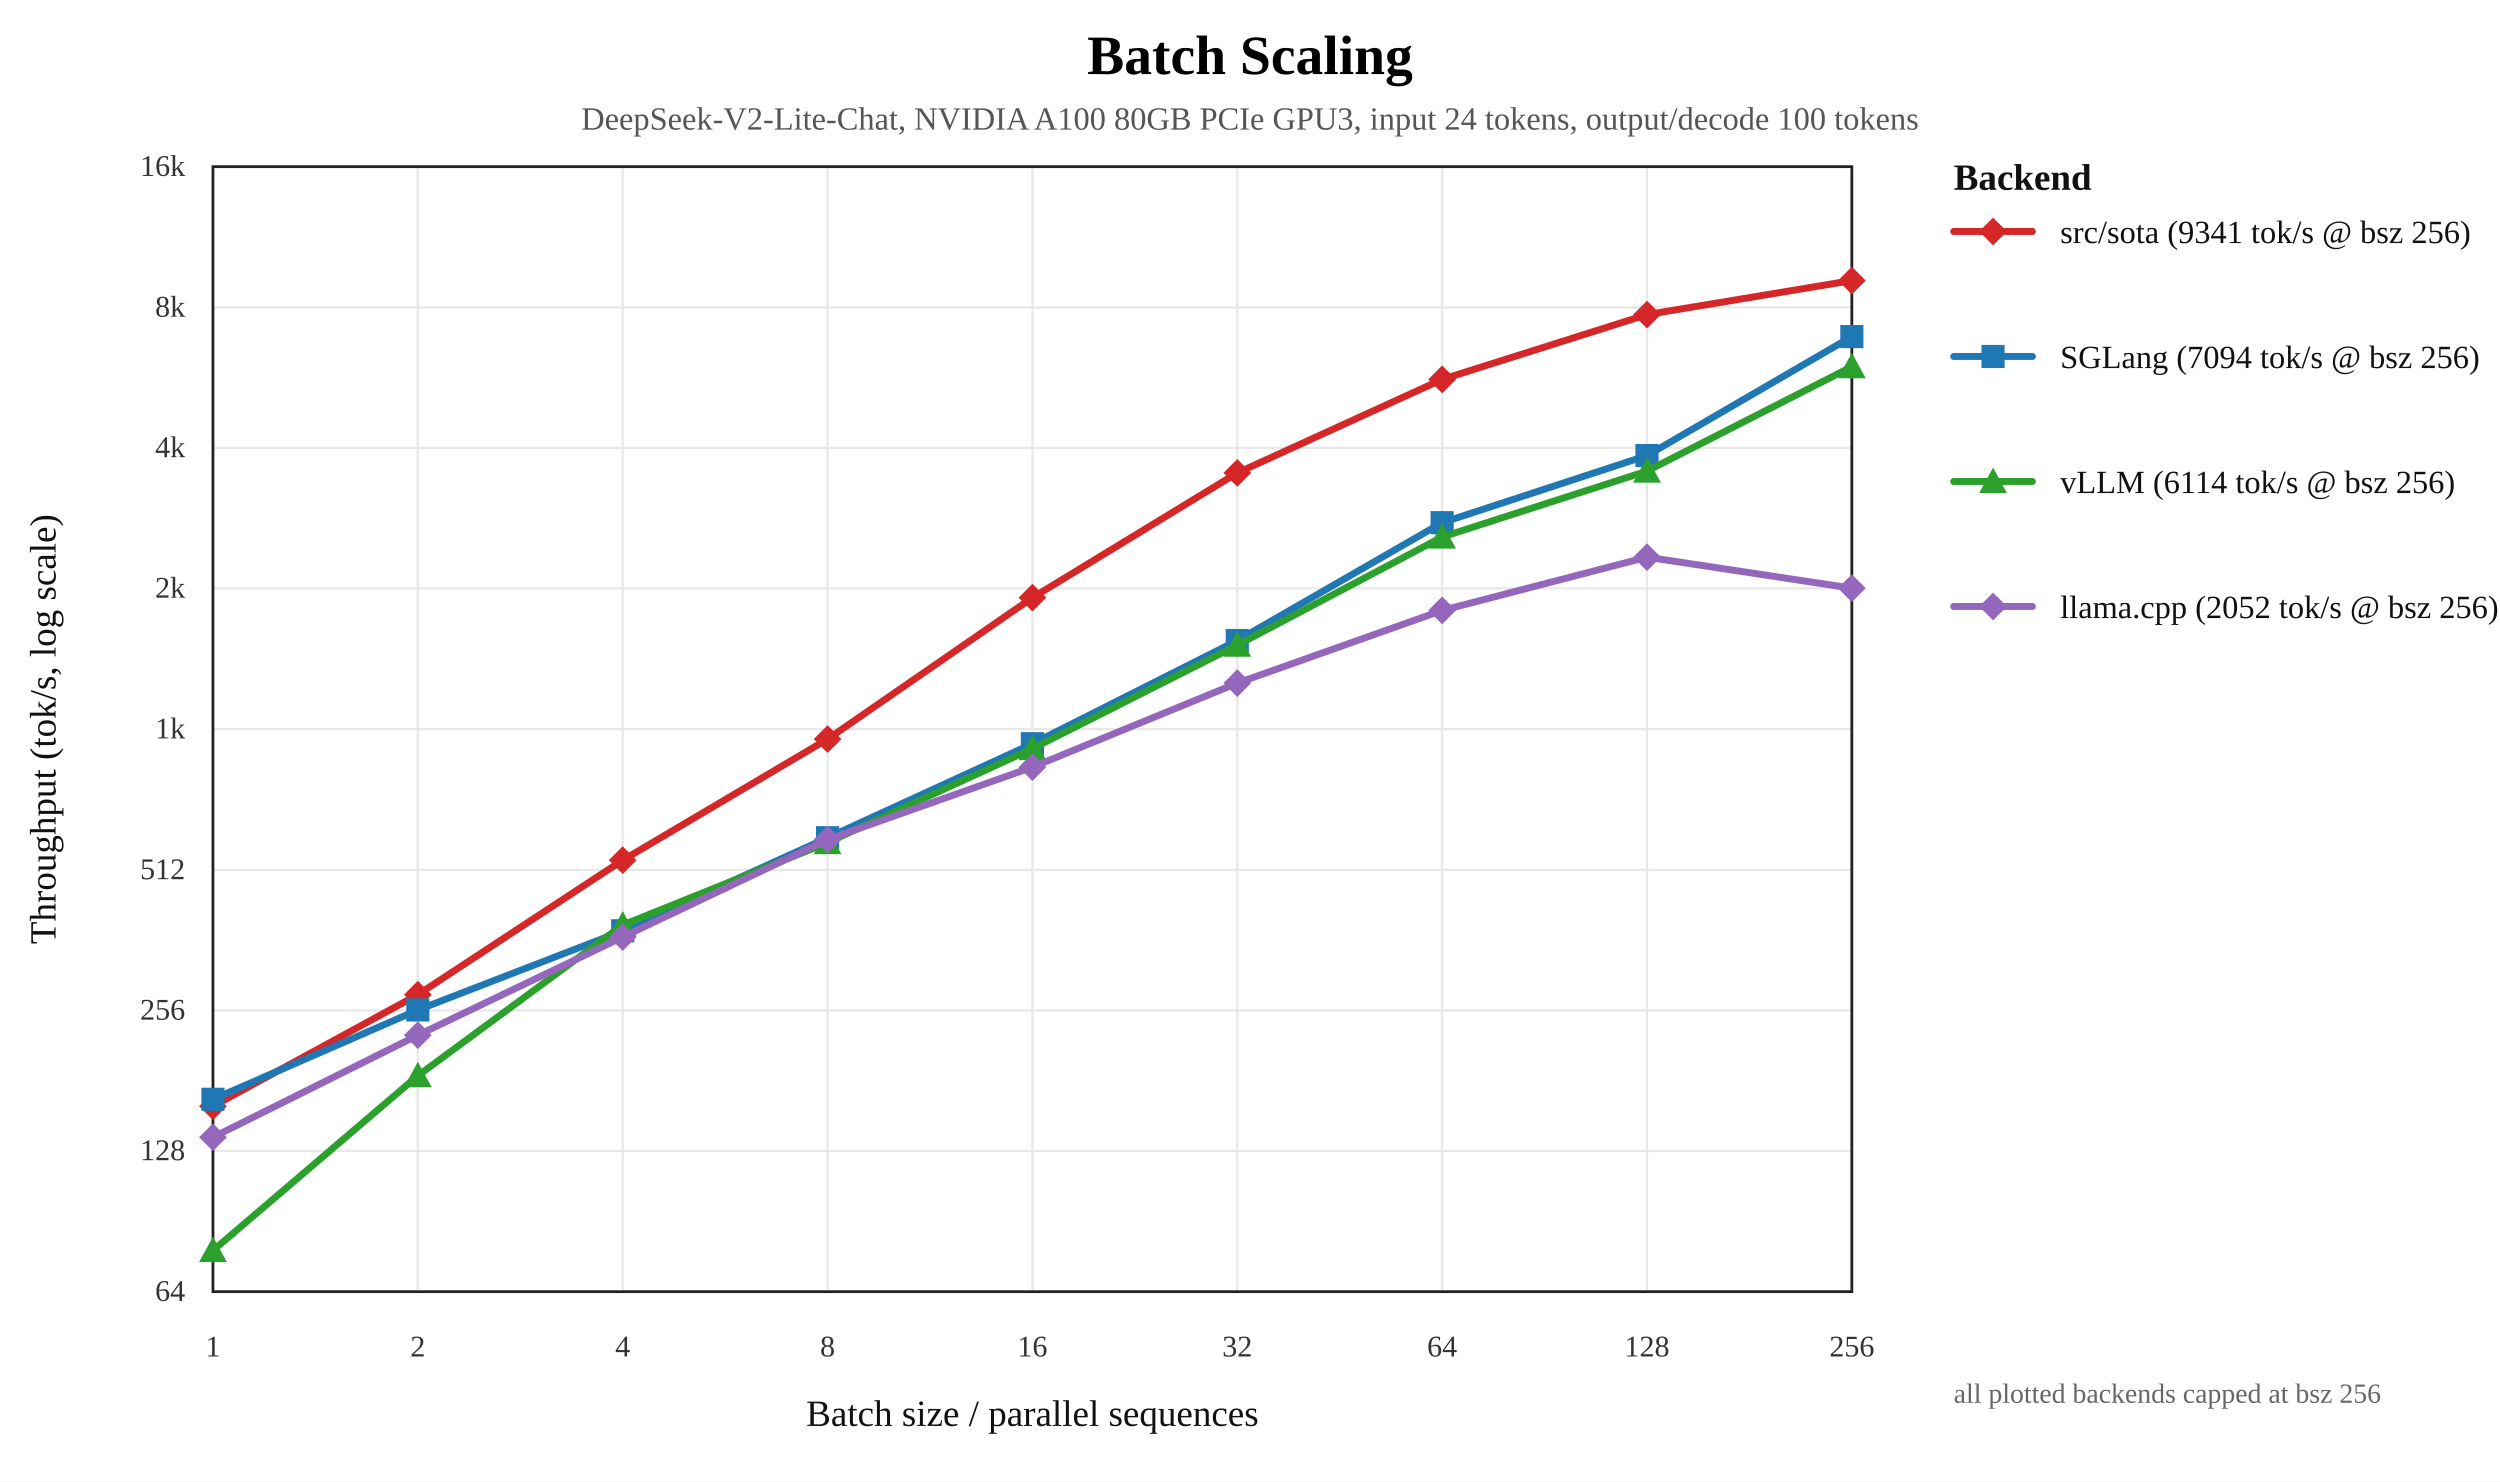
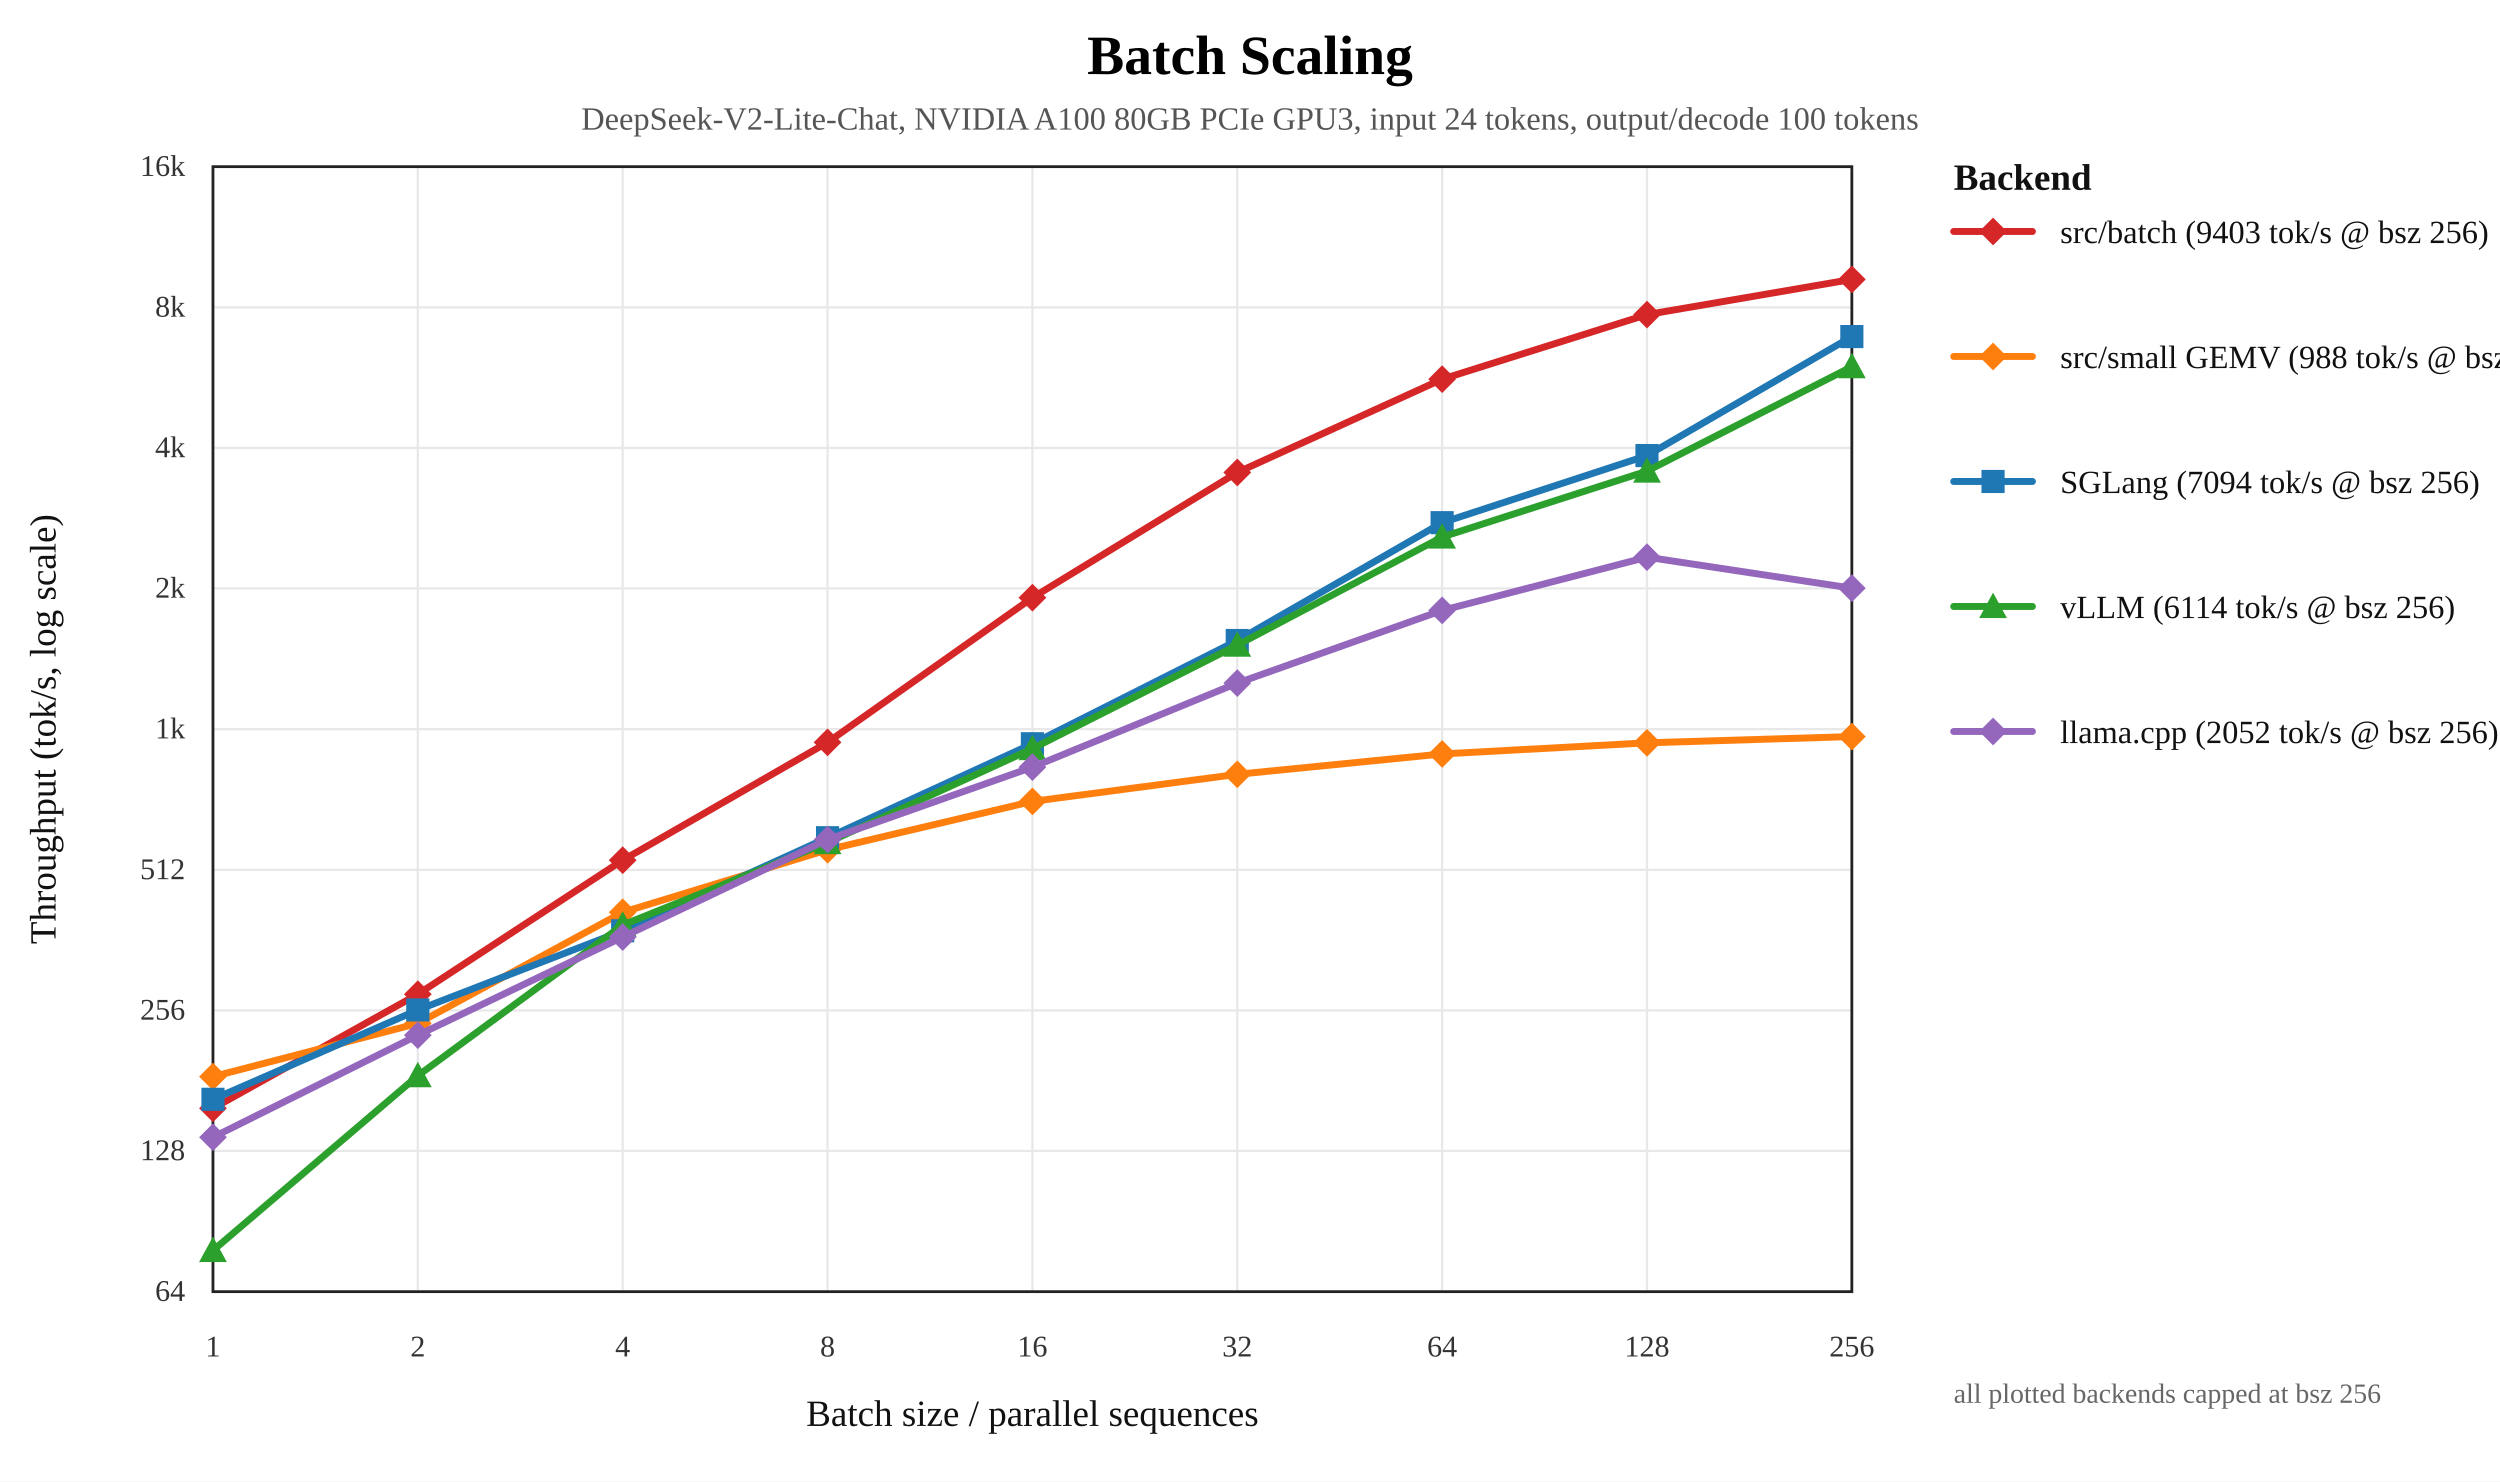
<svg xmlns="http://www.w3.org/2000/svg" width="1080" height="640" viewBox="0 0 1080 640" role="img">
  <rect width="1080" height="640" fill="white" />
  <text x="540.0" y="32.0" text-anchor="middle" font-size="24" font-weight="700">Batch Scaling</text>
  <text x="540.0" y="56.0" text-anchor="middle" font-size="14" fill="#555">DeepSeek-V2-Lite-Chat, NVIDIA A100 80GB PCIe GPU3, input 24 tokens, output/decode 100 tokens</text>
  <line x1="92.0" y1="72" x2="92.0" y2="558" stroke="#e8e8e8" stroke-width="1" />
  <text x="92.0" y="586.0" text-anchor="middle" font-size="13" fill="#333">1</text>
  <line x1="180.5" y1="72" x2="180.5" y2="558" stroke="#e8e8e8" stroke-width="1" />
  <text x="180.5" y="586.0" text-anchor="middle" font-size="13" fill="#333">2</text>
  <line x1="269.0" y1="72" x2="269.0" y2="558" stroke="#e8e8e8" stroke-width="1" />
  <text x="269.0" y="586.0" text-anchor="middle" font-size="13" fill="#333">4</text>
  <line x1="357.5" y1="72" x2="357.5" y2="558" stroke="#e8e8e8" stroke-width="1" />
  <text x="357.5" y="586.0" text-anchor="middle" font-size="13" fill="#333">8</text>
  <line x1="446.0" y1="72" x2="446.0" y2="558" stroke="#e8e8e8" stroke-width="1" />
  <text x="446.0" y="586.0" text-anchor="middle" font-size="13" fill="#333">16</text>
  <line x1="534.5" y1="72" x2="534.5" y2="558" stroke="#e8e8e8" stroke-width="1" />
  <text x="534.5" y="586.0" text-anchor="middle" font-size="13" fill="#333">32</text>
  <line x1="623.0" y1="72" x2="623.0" y2="558" stroke="#e8e8e8" stroke-width="1" />
  <text x="623.0" y="586.0" text-anchor="middle" font-size="13" fill="#333">64</text>
  <line x1="711.5" y1="72" x2="711.5" y2="558" stroke="#e8e8e8" stroke-width="1" />
  <text x="711.5" y="586.0" text-anchor="middle" font-size="13" fill="#333">128</text>
  <line x1="800.0" y1="72" x2="800.0" y2="558" stroke="#e8e8e8" stroke-width="1" />
  <text x="800.0" y="586.0" text-anchor="middle" font-size="13" fill="#333">256</text>
  <line x1="92" y1="558.0" x2="800" y2="558.0" stroke="#e8e8e8" stroke-width="1" />
  <text x="80.0" y="562.0" text-anchor="end" font-size="13" fill="#333">64</text>
  <line x1="92" y1="497.2" x2="800" y2="497.2" stroke="#e8e8e8" stroke-width="1" />
  <text x="80.0" y="501.2" text-anchor="end" font-size="13" fill="#333">128</text>
  <line x1="92" y1="436.5" x2="800" y2="436.5" stroke="#e8e8e8" stroke-width="1" />
  <text x="80.0" y="440.5" text-anchor="end" font-size="13" fill="#333">256</text>
  <line x1="92" y1="375.8" x2="800" y2="375.8" stroke="#e8e8e8" stroke-width="1" />
  <text x="80.0" y="379.8" text-anchor="end" font-size="13" fill="#333">512</text>
  <line x1="92" y1="315.0" x2="800" y2="315.0" stroke="#e8e8e8" stroke-width="1" />
  <text x="80.0" y="319.0" text-anchor="end" font-size="13" fill="#333">1k</text>
  <line x1="92" y1="254.2" x2="800" y2="254.2" stroke="#e8e8e8" stroke-width="1" />
  <text x="80.0" y="258.2" text-anchor="end" font-size="13" fill="#333">2k</text>
  <line x1="92" y1="193.5" x2="800" y2="193.5" stroke="#e8e8e8" stroke-width="1" />
  <text x="80.0" y="197.5" text-anchor="end" font-size="13" fill="#333">4k</text>
  <line x1="92" y1="132.8" x2="800" y2="132.8" stroke="#e8e8e8" stroke-width="1" />
  <text x="80.0" y="136.8" text-anchor="end" font-size="13" fill="#333">8k</text>
  <line x1="92" y1="72.0" x2="800" y2="72.0" stroke="#e8e8e8" stroke-width="1" />
  <text x="80.0" y="76.0" text-anchor="end" font-size="13" fill="#333">16k</text>
  <rect x="92" y="72" width="708" height="486" fill="none" stroke="#222" stroke-width="1.2" />
  <text x="446.0" y="616.0" text-anchor="middle" font-size="16" fill="#111">Batch size / parallel sequences</text>
  <text x="24" y="315.0" text-anchor="middle" font-size="16" fill="#111" transform="rotate(-90 24 315.0)">Throughput (tok/s, log scale)</text>
-   <polyline points="92.0,477.9 180.5,429.7 269.0,371.6 357.5,319.3 446.0,258.2 534.5,204.3 623.0,163.9 711.5,135.9 800.0,121.2" fill="none" stroke="#d62728" stroke-width="3" stroke-linejoin="round" stroke-linecap="round" />
-   <polygon points="92.0,471.9 86.0,477.9 92.0,483.9 98.0,477.9" fill="#d62728" />
-   <polygon points="180.5,423.7 174.5,429.7 180.5,435.7 186.5,429.7" fill="#d62728" />
+   <polyline points="92.0,478.8 180.5,429.5 269.0,371.6 357.5,320.7 446.0,258.2 534.5,204.1 623.0,163.8 711.5,135.9 800.0,120.7" fill="none" stroke="#d62728" stroke-width="3" stroke-linejoin="round" stroke-linecap="round" />
+   <polygon points="92.0,472.8 86.0,478.8 92.0,484.8 98.0,478.8" fill="#d62728" />
+   <polygon points="180.5,423.5 174.5,429.5 180.5,435.5 186.5,429.5" fill="#d62728" />
  <polygon points="269.0,365.6 263.0,371.6 269.0,377.6 275.0,371.6" fill="#d62728" />
-   <polygon points="357.5,313.3 351.5,319.3 357.5,325.3 363.5,319.3" fill="#d62728" />
+   <polygon points="357.5,314.7 351.5,320.7 357.5,326.7 363.5,320.7" fill="#d62728" />
  <polygon points="446.0,252.2 440.0,258.2 446.0,264.2 452.0,258.2" fill="#d62728" />
-   <polygon points="534.5,198.3 528.5,204.3 534.5,210.3 540.5,204.3" fill="#d62728" />
-   <polygon points="623.0,157.9 617.0,163.9 623.0,169.9 629.0,163.9" fill="#d62728" />
+   <polygon points="534.5,198.1 528.5,204.1 534.5,210.1 540.5,204.1" fill="#d62728" />
+   <polygon points="623.0,157.8 617.0,163.8 623.0,169.8 629.0,163.8" fill="#d62728" />
  <polygon points="711.5,129.9 705.5,135.9 711.5,141.9 717.5,135.9" fill="#d62728" />
-   <polygon points="800.0,115.2 794.0,121.2 800.0,127.2 806.0,121.2" fill="#d62728" />
+   <polygon points="800.0,114.7 794.0,120.7 800.0,126.7 806.0,120.7" fill="#d62728" />
+   <polyline points="92.0,465.1 180.5,442.1 269.0,394.1 357.5,367.1 446.0,346.2 534.5,334.5 623.0,325.7 711.5,320.9 800.0,318.2" fill="none" stroke="#ff7f0e" stroke-width="3" stroke-linejoin="round" stroke-linecap="round" />
+   <polygon points="92.0,459.1 86.0,465.1 92.0,471.1 98.0,465.1" fill="#ff7f0e" />
+   <polygon points="180.5,436.1 174.5,442.1 180.5,448.1 186.5,442.1" fill="#ff7f0e" />
+   <polygon points="269.0,388.1 263.0,394.1 269.0,400.1 275.0,394.1" fill="#ff7f0e" />
+   <polygon points="357.5,361.1 351.5,367.1 357.5,373.1 363.5,367.1" fill="#ff7f0e" />
+   <polygon points="446.0,340.2 440.0,346.2 446.0,352.2 452.0,346.2" fill="#ff7f0e" />
+   <polygon points="534.5,328.5 528.5,334.5 534.5,340.5 540.5,334.5" fill="#ff7f0e" />
+   <polygon points="623.0,319.7 617.0,325.7 623.0,331.7 629.0,325.7" fill="#ff7f0e" />
+   <polygon points="711.5,314.9 705.5,320.9 711.5,326.9 717.5,320.9" fill="#ff7f0e" />
+   <polygon points="800.0,312.2 794.0,318.2 800.0,324.2 806.0,318.2" fill="#ff7f0e" />
  <polyline points="92.0,474.9 180.5,436.3 269.0,402.1 357.5,361.9 446.0,321.3 534.5,276.7 623.0,225.8 711.5,196.8 800.0,145.4" fill="none" stroke="#1f77b4" stroke-width="3" stroke-linejoin="round" stroke-linecap="round" />
  <rect x="87.0" y="469.9" width="10" height="10" fill="#1f77b4" />
  <rect x="175.5" y="431.3" width="10" height="10" fill="#1f77b4" />
  <rect x="264.0" y="397.1" width="10" height="10" fill="#1f77b4" />
  <rect x="352.5" y="356.9" width="10" height="10" fill="#1f77b4" />
  <rect x="441.0" y="316.3" width="10" height="10" fill="#1f77b4" />
  <rect x="529.5" y="271.7" width="10" height="10" fill="#1f77b4" />
  <rect x="618.0" y="220.8" width="10" height="10" fill="#1f77b4" />
  <rect x="706.5" y="191.8" width="10" height="10" fill="#1f77b4" />
  <rect x="795.0" y="140.4" width="10" height="10" fill="#1f77b4" />
  <polyline points="92.0,540.2 180.5,464.7 269.0,399.6 357.5,364.0 446.0,323.4 534.5,278.7 623.0,232.0 711.5,203.5 800.0,158.4" fill="none" stroke="#2ca02c" stroke-width="3" stroke-linejoin="round" stroke-linecap="round" />
  <polygon points="92.0,534.2 86.0,545.2 98.0,545.2" fill="#2ca02c" />
  <polygon points="180.5,458.7 174.5,469.7 186.5,469.7" fill="#2ca02c" />
  <polygon points="269.0,393.6 263.0,404.6 275.0,404.6" fill="#2ca02c" />
  <polygon points="357.5,358.0 351.5,369.0 363.5,369.0" fill="#2ca02c" />
  <polygon points="446.0,317.4 440.0,328.4 452.0,328.4" fill="#2ca02c" />
  <polygon points="534.5,272.7 528.5,283.7 540.5,283.7" fill="#2ca02c" />
  <polygon points="623.0,226.0 617.0,237.0 629.0,237.0" fill="#2ca02c" />
  <polygon points="711.5,197.5 705.5,208.5 717.5,208.5" fill="#2ca02c" />
  <polygon points="800.0,152.4 794.0,163.4 806.0,163.4" fill="#2ca02c" />
  <polyline points="92.0,491.3 180.5,447.2 269.0,404.8 357.5,362.7 446.0,331.4 534.5,295.1 623.0,263.7 711.5,240.7 800.0,254.1" fill="none" stroke="#9467bd" stroke-width="3" stroke-linejoin="round" stroke-linecap="round" />
  <polygon points="92.0,485.3 86.0,491.3 92.0,497.3 98.0,491.3" fill="#9467bd" />
  <polygon points="180.5,441.2 174.5,447.2 180.5,453.2 186.5,447.2" fill="#9467bd" />
  <polygon points="269.0,398.8 263.0,404.8 269.0,410.8 275.0,404.8" fill="#9467bd" />
  <polygon points="357.5,356.7 351.5,362.7 357.5,368.7 363.5,362.7" fill="#9467bd" />
  <polygon points="446.0,325.4 440.0,331.4 446.0,337.4 452.0,331.4" fill="#9467bd" />
  <polygon points="534.5,289.1 528.5,295.1 534.5,301.1 540.5,295.1" fill="#9467bd" />
  <polygon points="623.0,257.7 617.0,263.7 623.0,269.7 629.0,263.7" fill="#9467bd" />
  <polygon points="711.5,234.7 705.5,240.7 711.5,246.7 717.5,240.7" fill="#9467bd" />
  <polygon points="800.0,248.1 794.0,254.1 800.0,260.1 806.0,254.1" fill="#9467bd" />
  <text x="844.0" y="82.0" font-size="16" font-weight="700" fill="#111">Backend</text>
  <line x1="844" y1="100.0" x2="878" y2="100.0" stroke="#d62728" stroke-width="3" stroke-linecap="round" />
  <polygon points="861.0,94.0 855.0,100.0 861.0,106.0 867.0,100.0" fill="#d62728" />
-   <text x="890.0" y="105.0" font-size="14" fill="#111">src/sota (9341 tok/s @ bsz 256)</text>
-   <line x1="844" y1="154.0" x2="878" y2="154.0" stroke="#1f77b4" stroke-width="3" stroke-linecap="round" />
-   <rect x="856.0" y="149.0" width="10" height="10" fill="#1f77b4" />
-   <text x="890.0" y="159.0" font-size="14" fill="#111">SGLang (7094 tok/s @ bsz 256)</text>
-   <line x1="844" y1="208.0" x2="878" y2="208.0" stroke="#2ca02c" stroke-width="3" stroke-linecap="round" />
-   <polygon points="861.0,202.0 855.0,213.0 867.0,213.0" fill="#2ca02c" />
-   <text x="890.0" y="213.0" font-size="14" fill="#111">vLLM (6114 tok/s @ bsz 256)</text>
-   <line x1="844" y1="262.0" x2="878" y2="262.0" stroke="#9467bd" stroke-width="3" stroke-linecap="round" />
-   <polygon points="861.0,256.0 855.0,262.0 861.0,268.0 867.0,262.0" fill="#9467bd" />
-   <text x="890.0" y="267.0" font-size="14" fill="#111">llama.cpp (2052 tok/s @ bsz 256)</text>
+   <text x="890.0" y="105.0" font-size="14" fill="#111">src/batch (9403 tok/s @ bsz 256)</text>
+   <line x1="844" y1="154.0" x2="878" y2="154.0" stroke="#ff7f0e" stroke-width="3" stroke-linecap="round" />
+   <polygon points="861.0,148.0 855.0,154.0 861.0,160.0 867.0,154.0" fill="#ff7f0e" />
+   <text x="890.0" y="159.0" font-size="14" fill="#111">src/small GEMV (988 tok/s @ bsz 256)</text>
+   <line x1="844" y1="208.0" x2="878" y2="208.0" stroke="#1f77b4" stroke-width="3" stroke-linecap="round" />
+   <rect x="856.0" y="203.0" width="10" height="10" fill="#1f77b4" />
+   <text x="890.0" y="213.0" font-size="14" fill="#111">SGLang (7094 tok/s @ bsz 256)</text>
+   <line x1="844" y1="262.0" x2="878" y2="262.0" stroke="#2ca02c" stroke-width="3" stroke-linecap="round" />
+   <polygon points="861.0,256.0 855.0,267.0 867.0,267.0" fill="#2ca02c" />
+   <text x="890.0" y="267.0" font-size="14" fill="#111">vLLM (6114 tok/s @ bsz 256)</text>
+   <line x1="844" y1="316.0" x2="878" y2="316.0" stroke="#9467bd" stroke-width="3" stroke-linecap="round" />
+   <polygon points="861.0,310.0 855.0,316.0 861.0,322.0 867.0,316.0" fill="#9467bd" />
+   <text x="890.0" y="321.0" font-size="14" fill="#111">llama.cpp (2052 tok/s @ bsz 256)</text>
  <text x="844.0" y="606.0" font-size="12" fill="#666">all plotted backends capped at bsz 256</text>
</svg>
